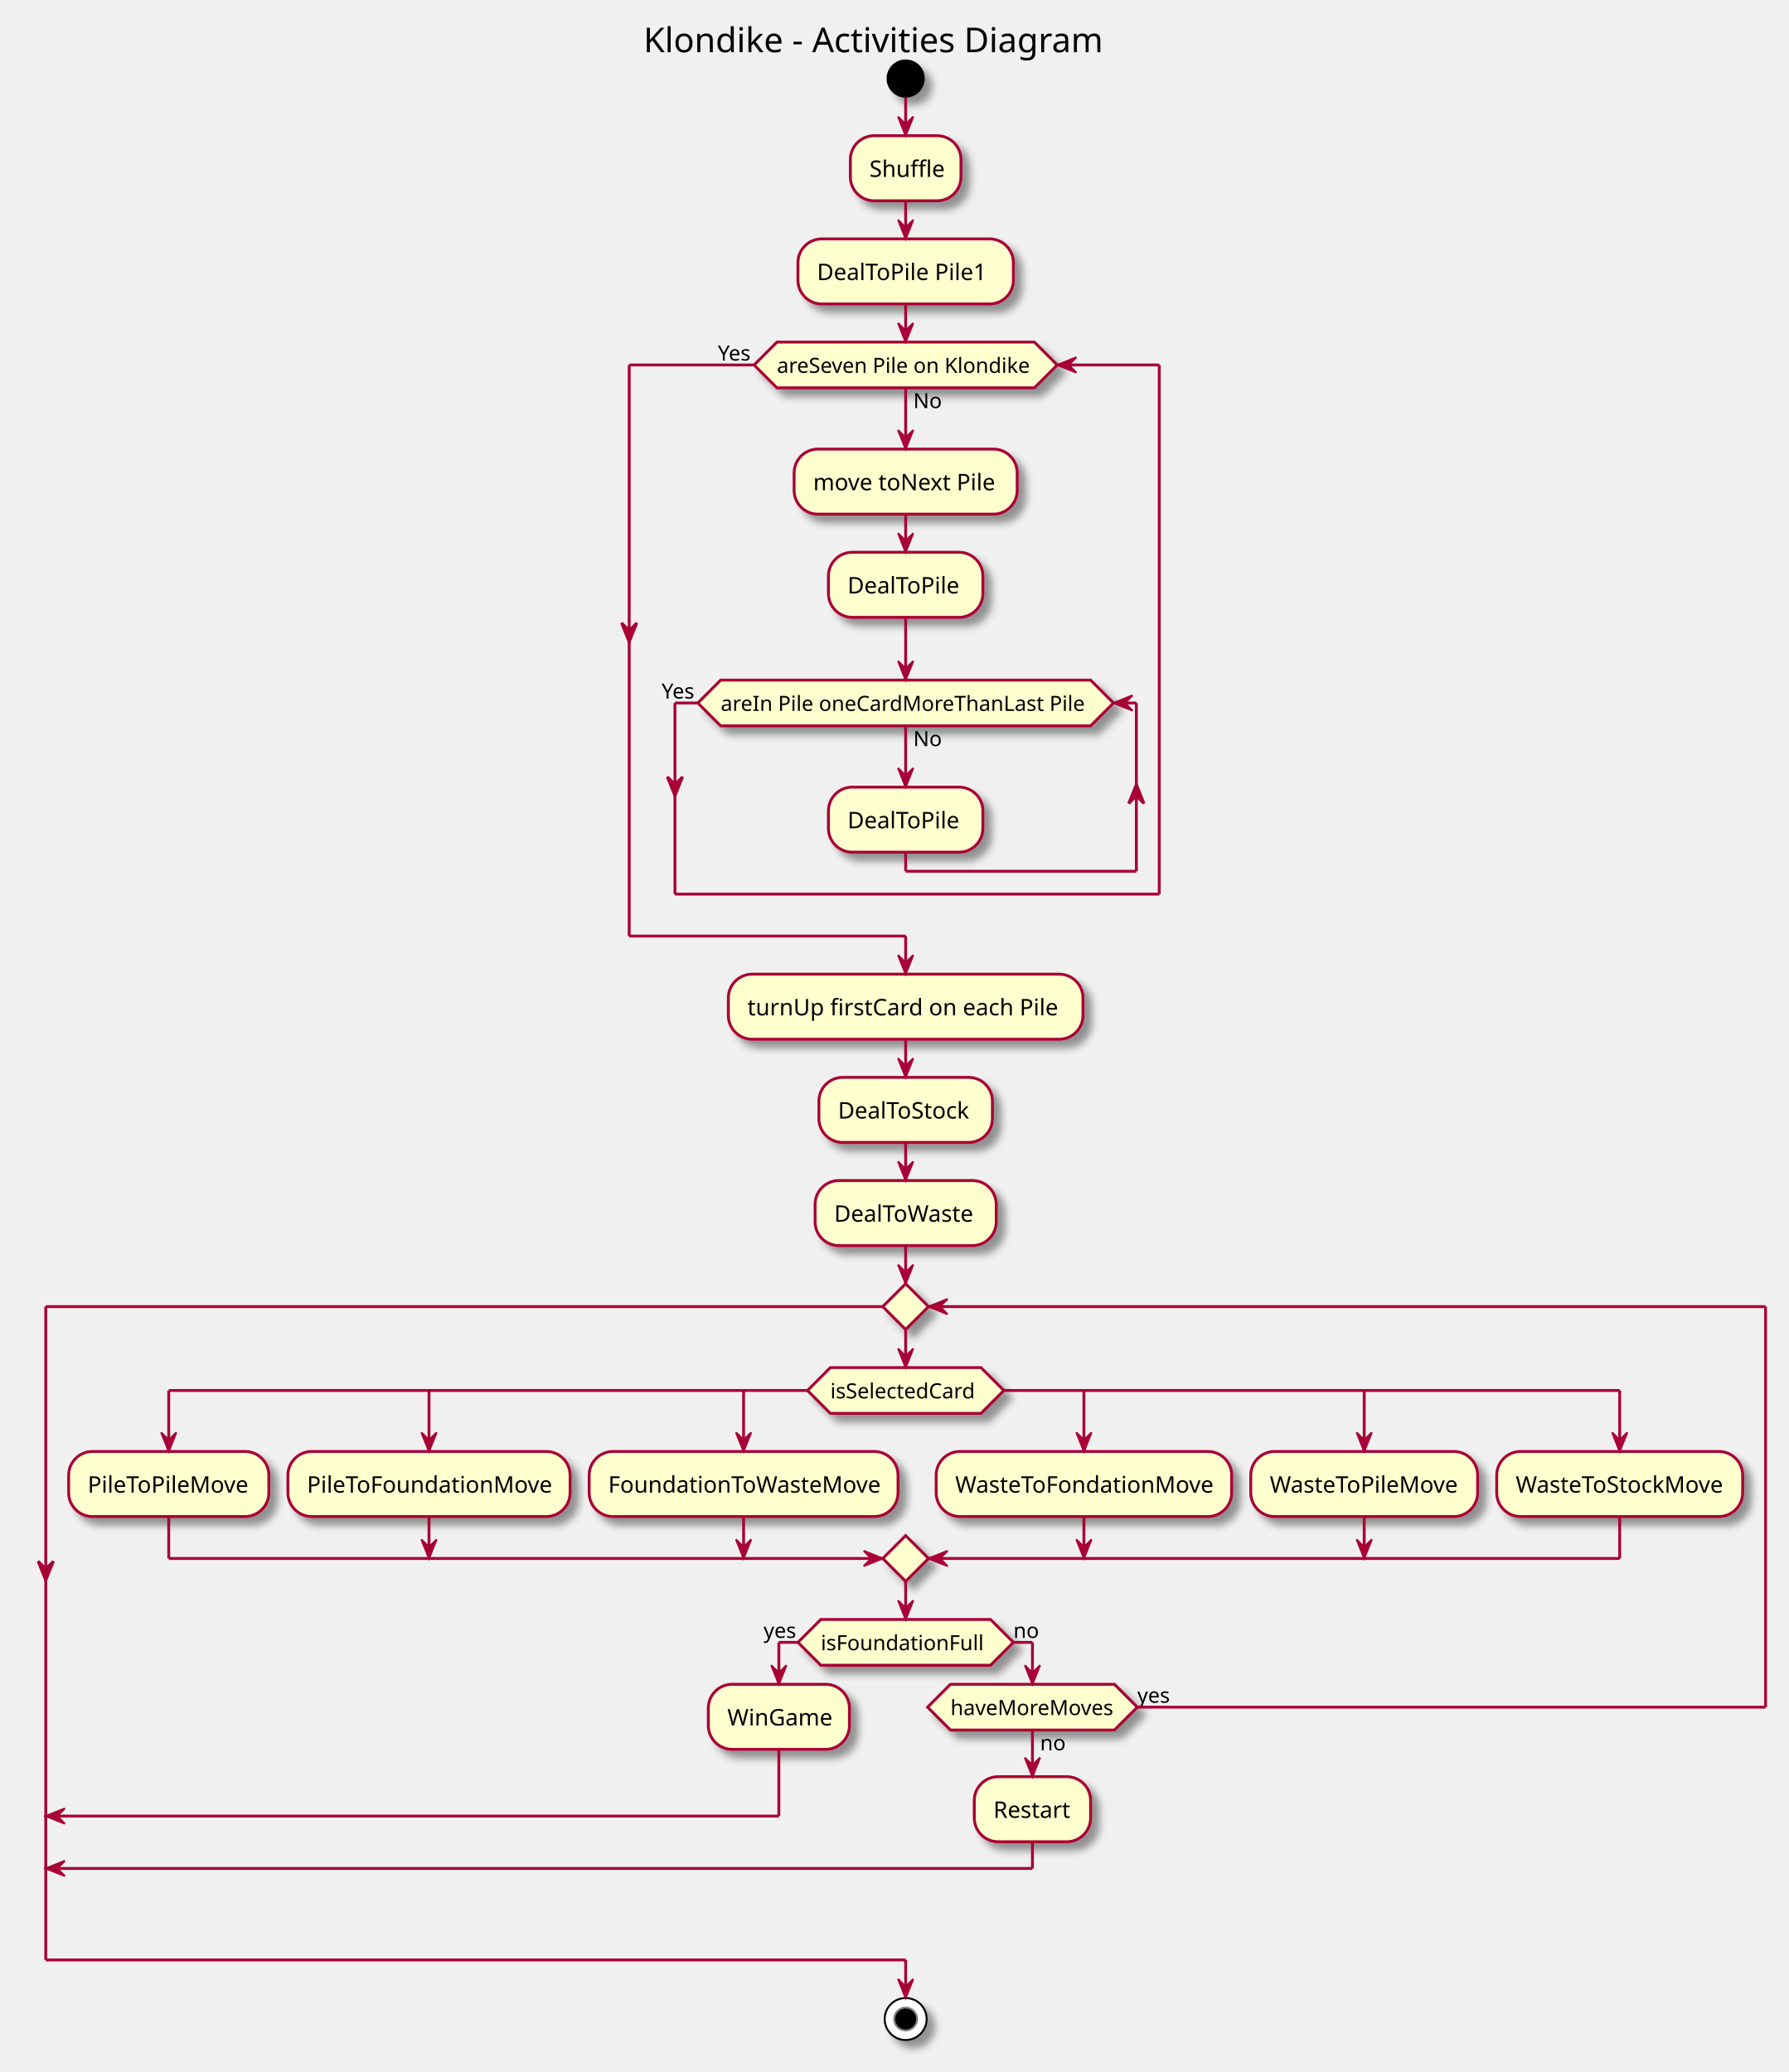
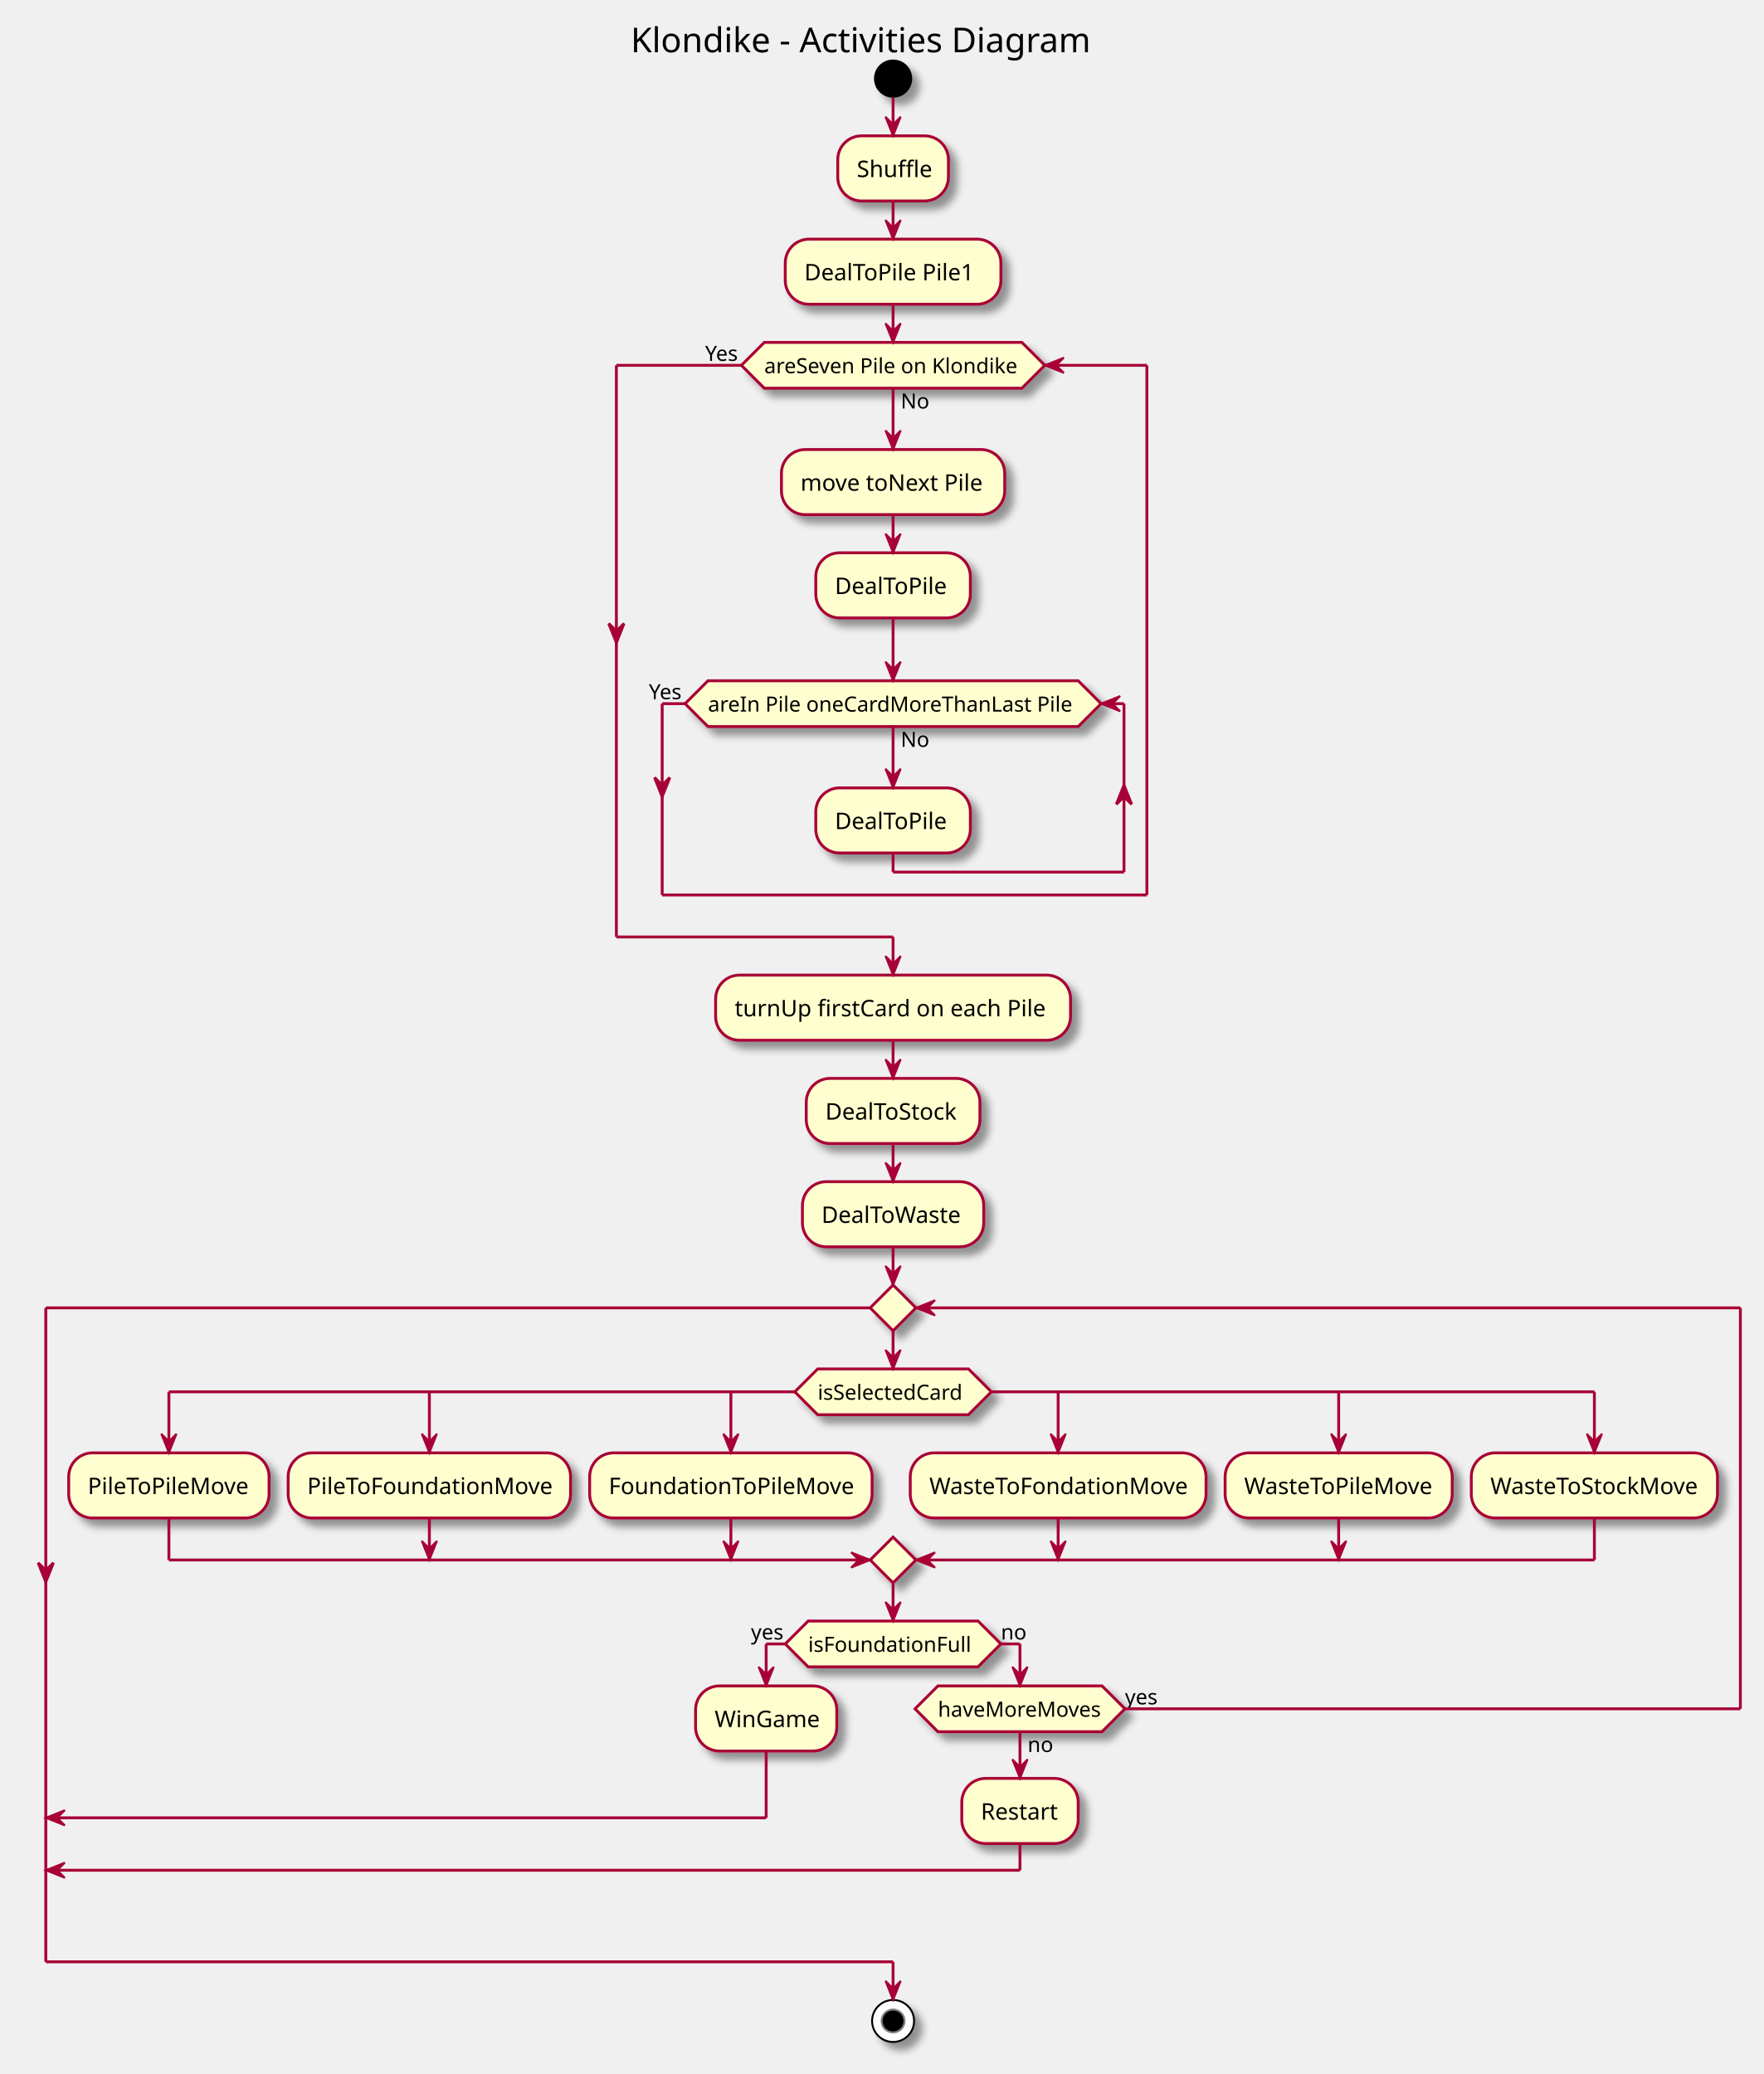
- <svg xmlns="http://www.w3.org/2000/svg" contentScriptType="application/ecmascript" contentStyleType="text/css" height="1087px" preserveAspectRatio="none" style="width:938px;height:1087px;background:#FFFFFF;" version="1.1" viewBox="0 0 938 1087" width="938px" zoomAndPan="magnify">
+ <svg xmlns="http://www.w3.org/2000/svg" contentScriptType="application/ecmascript" contentStyleType="text/css" height="1087px" preserveAspectRatio="none" style="width:924px;height:1087px;background:#FFFFFF;" version="1.1" viewBox="0 0 924 1087" width="924px" zoomAndPan="magnify">
  <defs>
-     <filter height="300%" id="f14af8moicvrdb" width="300%" x="-1" y="-1">
+     <filter height="300%" id="fapq1s8fmio1f" width="300%" x="-1" y="-1">
      <feGaussianBlur result="blurOut" stdDeviation="2.0" />
      <feColorMatrix in="blurOut" result="blurOut2" type="matrix" values="0 0 0 0 0 0 0 0 0 0 0 0 0 0 0 0 0 0 .4 0" />
      <feOffset dx="4.0" dy="4.0" in="blurOut2" result="blurOut3" />
      <feBlend in="SourceGraphic" in2="blurOut3" mode="normal" />
    </filter>
  </defs>
  <g>
-     <text fill="#000000" font-family="sans-serif" font-size="18" lengthAdjust="spacing" textLength="261" x="337.5" y="27.402">Klondike  - Activities Diagram</text>
-     <ellipse cx="475" cy="41.199" fill="#000000" filter="url(#f14af8moicvrdb)" rx="10" ry="10" style="stroke:none;stroke-width:1.0;" />
-     <rect fill="#FEFECE" filter="url(#f14af8moicvrdb)" height="34.133" rx="12.5" ry="12.5" style="stroke:#A80036;stroke-width:1.5;" width="58" x="446" y="71.199" />
-     <text fill="#000000" font-family="sans-serif" font-size="12" lengthAdjust="spacing" textLength="38" x="456" y="92.801">Shuffle</text>
-     <rect fill="#FEFECE" filter="url(#f14af8moicvrdb)" height="34.133" rx="12.5" ry="12.5" style="stroke:#A80036;stroke-width:1.5;" width="113" x="418.5" y="125.332" />
-     <text fill="#000000" font-family="sans-serif" font-size="12" lengthAdjust="spacing" textLength="93" x="428.5" y="146.934">DealToPile Pile1</text>
-     <rect fill="#FEFECE" filter="url(#f14af8moicvrdb)" height="34.133" rx="12.5" ry="12.5" style="stroke:#A80036;stroke-width:1.5;" width="117" x="416.5" y="235.6" />
-     <text fill="#000000" font-family="sans-serif" font-size="12" lengthAdjust="spacing" textLength="97" x="426.5" y="257.201">move toNext Pile</text>
-     <rect fill="#FEFECE" filter="url(#f14af8moicvrdb)" height="34.133" rx="12.5" ry="12.5" style="stroke:#A80036;stroke-width:1.5;" width="81" x="434.5" y="289.732" />
-     <text fill="#000000" font-family="sans-serif" font-size="12" lengthAdjust="spacing" textLength="61" x="444.5" y="311.334">DealToPile</text>
-     <rect fill="#FEFECE" filter="url(#f14af8moicvrdb)" height="34.133" rx="12.5" ry="12.5" style="stroke:#A80036;stroke-width:1.5;" width="81" x="434.5" y="412.934" />
-     <text fill="#000000" font-family="sans-serif" font-size="12" lengthAdjust="spacing" textLength="61" x="444.5" y="434.535">DealToPile</text>
-     <polygon fill="#FEFECE" filter="url(#f14af8moicvrdb)" points="378,356.799,572,356.799,584,368.799,572,380.799,378,380.799,366,368.799,378,356.799" style="stroke:#A80036;stroke-width:1.5;" />
-     <text fill="#000000" font-family="sans-serif" font-size="11" lengthAdjust="spacing" textLength="15" x="479" y="391.434">No</text>
-     <text fill="#000000" font-family="sans-serif" font-size="11" lengthAdjust="spacing" textLength="194" x="378" y="372.956">areIn Pile oneCardMoreThanLast Pile</text>
-     <text fill="#000000" font-family="sans-serif" font-size="11" lengthAdjust="spacing" textLength="19" x="347" y="366.478">Yes</text>
-     <polygon fill="#FEFECE" filter="url(#f14af8moicvrdb)" points="407.5,179.465,542.5,179.465,554.5,191.465,542.5,203.465,407.5,203.465,395.5,191.465,407.5,179.465" style="stroke:#A80036;stroke-width:1.5;" />
-     <text fill="#000000" font-family="sans-serif" font-size="11" lengthAdjust="spacing" textLength="15" x="479" y="214.1">No</text>
-     <text fill="#000000" font-family="sans-serif" font-size="11" lengthAdjust="spacing" textLength="135" x="407.5" y="195.622">areSeven Pile on Klondike</text>
-     <text fill="#000000" font-family="sans-serif" font-size="11" lengthAdjust="spacing" textLength="19" x="376.5" y="189.144">Yes</text>
-     <rect fill="#FEFECE" filter="url(#f14af8moicvrdb)" height="34.133" rx="12.5" ry="12.5" style="stroke:#A80036;stroke-width:1.5;" width="186" x="382" y="511.066" />
-     <text fill="#000000" font-family="sans-serif" font-size="12" lengthAdjust="spacing" textLength="166" x="392" y="532.668">turnUp firstCard on each Pile</text>
-     <rect fill="#FEFECE" filter="url(#f14af8moicvrdb)" height="34.133" rx="12.5" ry="12.5" style="stroke:#A80036;stroke-width:1.5;" width="91" x="429.5" y="565.199" />
-     <text fill="#000000" font-family="sans-serif" font-size="12" lengthAdjust="spacing" textLength="71" x="439.5" y="586.801">DealToStock</text>
-     <rect fill="#FEFECE" filter="url(#f14af8moicvrdb)" height="34.133" rx="12.5" ry="12.5" style="stroke:#A80036;stroke-width:1.5;" width="95" x="427.5" y="619.332" />
-     <text fill="#000000" font-family="sans-serif" font-size="12" lengthAdjust="spacing" textLength="75" x="437.5" y="640.934">DealToWaste</text>
-     <polygon fill="#FEFECE" filter="url(#f14af8moicvrdb)" points="435.5,717.465,514.5,717.465,526.5,729.465,514.5,741.465,435.5,741.465,423.5,729.465,435.5,717.465" style="stroke:#A80036;stroke-width:1.5;" />
-     <text fill="#000000" font-family="sans-serif" font-size="11" lengthAdjust="spacing" textLength="79" x="435.5" y="733.622">isSelectedCard</text>
-     <rect fill="#FEFECE" filter="url(#f14af8moicvrdb)" height="34.133" rx="12.5" ry="12.5" style="stroke:#A80036;stroke-width:1.5;" width="105" x="36" y="761.465" />
+     <text fill="#000000" font-family="sans-serif" font-size="18" lengthAdjust="spacing" textLength="261" x="330.5" y="27.402">Klondike  - Activities Diagram</text>
+     <ellipse cx="468" cy="41.199" fill="#000000" filter="url(#fapq1s8fmio1f)" rx="10" ry="10" style="stroke:none;stroke-width:1.0;" />
+     <rect fill="#FEFECE" filter="url(#fapq1s8fmio1f)" height="34.133" rx="12.5" ry="12.5" style="stroke:#A80036;stroke-width:1.5;" width="58" x="439" y="71.199" />
+     <text fill="#000000" font-family="sans-serif" font-size="12" lengthAdjust="spacing" textLength="38" x="449" y="92.801">Shuffle</text>
+     <rect fill="#FEFECE" filter="url(#fapq1s8fmio1f)" height="34.133" rx="12.5" ry="12.5" style="stroke:#A80036;stroke-width:1.5;" width="113" x="411.5" y="125.332" />
+     <text fill="#000000" font-family="sans-serif" font-size="12" lengthAdjust="spacing" textLength="93" x="421.5" y="146.934">DealToPile Pile1</text>
+     <rect fill="#FEFECE" filter="url(#fapq1s8fmio1f)" height="34.133" rx="12.5" ry="12.5" style="stroke:#A80036;stroke-width:1.5;" width="117" x="409.5" y="235.6" />
+     <text fill="#000000" font-family="sans-serif" font-size="12" lengthAdjust="spacing" textLength="97" x="419.5" y="257.201">move toNext Pile</text>
+     <rect fill="#FEFECE" filter="url(#fapq1s8fmio1f)" height="34.133" rx="12.5" ry="12.5" style="stroke:#A80036;stroke-width:1.5;" width="81" x="427.5" y="289.732" />
+     <text fill="#000000" font-family="sans-serif" font-size="12" lengthAdjust="spacing" textLength="61" x="437.5" y="311.334">DealToPile</text>
+     <rect fill="#FEFECE" filter="url(#fapq1s8fmio1f)" height="34.133" rx="12.5" ry="12.5" style="stroke:#A80036;stroke-width:1.5;" width="81" x="427.5" y="412.934" />
+     <text fill="#000000" font-family="sans-serif" font-size="12" lengthAdjust="spacing" textLength="61" x="437.5" y="434.535">DealToPile</text>
+     <polygon fill="#FEFECE" filter="url(#fapq1s8fmio1f)" points="371,356.799,565,356.799,577,368.799,565,380.799,371,380.799,359,368.799,371,356.799" style="stroke:#A80036;stroke-width:1.5;" />
+     <text fill="#000000" font-family="sans-serif" font-size="11" lengthAdjust="spacing" textLength="15" x="472" y="391.434">No</text>
+     <text fill="#000000" font-family="sans-serif" font-size="11" lengthAdjust="spacing" textLength="194" x="371" y="372.956">areIn Pile oneCardMoreThanLast Pile</text>
+     <text fill="#000000" font-family="sans-serif" font-size="11" lengthAdjust="spacing" textLength="19" x="340" y="366.478">Yes</text>
+     <polygon fill="#FEFECE" filter="url(#fapq1s8fmio1f)" points="400.5,179.465,535.5,179.465,547.5,191.465,535.5,203.465,400.5,203.465,388.5,191.465,400.5,179.465" style="stroke:#A80036;stroke-width:1.5;" />
+     <text fill="#000000" font-family="sans-serif" font-size="11" lengthAdjust="spacing" textLength="15" x="472" y="214.1">No</text>
+     <text fill="#000000" font-family="sans-serif" font-size="11" lengthAdjust="spacing" textLength="135" x="400.5" y="195.622">areSeven Pile on Klondike</text>
+     <text fill="#000000" font-family="sans-serif" font-size="11" lengthAdjust="spacing" textLength="19" x="369.5" y="189.144">Yes</text>
+     <rect fill="#FEFECE" filter="url(#fapq1s8fmio1f)" height="34.133" rx="12.5" ry="12.5" style="stroke:#A80036;stroke-width:1.5;" width="186" x="375" y="511.066" />
+     <text fill="#000000" font-family="sans-serif" font-size="12" lengthAdjust="spacing" textLength="166" x="385" y="532.668">turnUp firstCard on each Pile</text>
+     <rect fill="#FEFECE" filter="url(#fapq1s8fmio1f)" height="34.133" rx="12.5" ry="12.5" style="stroke:#A80036;stroke-width:1.5;" width="91" x="422.5" y="565.199" />
+     <text fill="#000000" font-family="sans-serif" font-size="12" lengthAdjust="spacing" textLength="71" x="432.5" y="586.801">DealToStock</text>
+     <rect fill="#FEFECE" filter="url(#fapq1s8fmio1f)" height="34.133" rx="12.5" ry="12.5" style="stroke:#A80036;stroke-width:1.5;" width="95" x="420.5" y="619.332" />
+     <text fill="#000000" font-family="sans-serif" font-size="12" lengthAdjust="spacing" textLength="75" x="430.5" y="640.934">DealToWaste</text>
+     <polygon fill="#FEFECE" filter="url(#fapq1s8fmio1f)" points="428.5,717.465,507.5,717.465,519.5,729.465,507.5,741.465,428.5,741.465,416.5,729.465,428.5,717.465" style="stroke:#A80036;stroke-width:1.5;" />
+     <text fill="#000000" font-family="sans-serif" font-size="11" lengthAdjust="spacing" textLength="79" x="428.5" y="733.622">isSelectedCard</text>
+     <rect fill="#FEFECE" filter="url(#fapq1s8fmio1f)" height="34.133" rx="12.5" ry="12.5" style="stroke:#A80036;stroke-width:1.5;" width="105" x="36" y="761.465" />
    <text fill="#000000" font-family="sans-serif" font-size="12" lengthAdjust="spacing" textLength="85" x="46" y="783.066">PileToPileMove</text>
-     <rect fill="#FEFECE" filter="url(#f14af8moicvrdb)" height="34.133" rx="12.5" ry="12.5" style="stroke:#A80036;stroke-width:1.5;" width="148" x="151" y="761.465" />
+     <rect fill="#FEFECE" filter="url(#fapq1s8fmio1f)" height="34.133" rx="12.5" ry="12.5" style="stroke:#A80036;stroke-width:1.5;" width="148" x="151" y="761.465" />
    <text fill="#000000" font-family="sans-serif" font-size="12" lengthAdjust="spacing" textLength="128" x="161" y="783.066">PileToFoundationMove</text>
-     <rect fill="#FEFECE" filter="url(#f14af8moicvrdb)" height="34.133" rx="12.5" ry="12.5" style="stroke:#A80036;stroke-width:1.5;" width="162" x="309" y="761.465" />
-     <text fill="#000000" font-family="sans-serif" font-size="12" lengthAdjust="spacing" textLength="142" x="319" y="783.066">FoundationToWasteMove</text>
-     <rect fill="#FEFECE" filter="url(#f14af8moicvrdb)" height="34.133" rx="12.5" ry="12.5" style="stroke:#A80036;stroke-width:1.5;" width="155" x="491" y="761.465" />
-     <text fill="#000000" font-family="sans-serif" font-size="12" lengthAdjust="spacing" textLength="135" x="501" y="783.066">WasteToFondationMove</text>
-     <rect fill="#FEFECE" filter="url(#f14af8moicvrdb)" height="34.133" rx="12.5" ry="12.5" style="stroke:#A80036;stroke-width:1.5;" width="119" x="656" y="761.465" />
-     <text fill="#000000" font-family="sans-serif" font-size="12" lengthAdjust="spacing" textLength="99" x="666" y="783.066">WasteToPileMove</text>
-     <rect fill="#FEFECE" filter="url(#f14af8moicvrdb)" height="34.133" rx="12.5" ry="12.5" style="stroke:#A80036;stroke-width:1.5;" width="129" x="785" y="761.465" />
-     <text fill="#000000" font-family="sans-serif" font-size="12" lengthAdjust="spacing" textLength="109" x="795" y="783.066">WasteToStockMove</text>
-     <polygon fill="#FEFECE" filter="url(#f14af8moicvrdb)" points="475,805.598,475,805.598,487,817.598,475,829.598,475,829.598,463,817.598,475,805.598" style="stroke:#A80036;stroke-width:1.5;" />
-     <polygon fill="#FEFECE" filter="url(#f14af8moicvrdb)" points="430.5,849.598,519.5,849.598,531.5,861.598,519.5,873.598,430.5,873.598,418.5,861.598,430.5,849.598" style="stroke:#A80036;stroke-width:1.5;" />
-     <text fill="#000000" font-family="sans-serif" font-size="11" lengthAdjust="spacing" textLength="89" x="430.5" y="865.755">isFoundationFull</text>
-     <text fill="#000000" font-family="sans-serif" font-size="11" lengthAdjust="spacing" textLength="18" x="400.5" y="859.277">yes</text>
-     <text fill="#000000" font-family="sans-serif" font-size="11" lengthAdjust="spacing" textLength="14" x="531.5" y="859.277">no</text>
-     <rect fill="#FEFECE" filter="url(#f14af8moicvrdb)" height="34.133" rx="12.5" ry="12.5" style="stroke:#A80036;stroke-width:1.5;" width="74" x="371.5" y="883.598" />
-     <text fill="#000000" font-family="sans-serif" font-size="12" lengthAdjust="spacing" textLength="54" x="381.5" y="905.199">WinGame</text>
-     <rect fill="#FEFECE" filter="url(#f14af8moicvrdb)" height="34.133" rx="12.5" ry="12.5" style="stroke:#A80036;stroke-width:1.5;" width="61" x="511" y="932.075" />
-     <text fill="#000000" font-family="sans-serif" font-size="12" lengthAdjust="spacing" textLength="41" x="521" y="953.677">Restart</text>
-     <polygon fill="#FEFECE" filter="url(#f14af8moicvrdb)" points="498.5,883.598,584.5,883.598,596.5,895.598,584.5,907.598,498.5,907.598,486.5,895.598,498.5,883.598" style="stroke:#A80036;stroke-width:1.5;" />
-     <text fill="#000000" font-family="sans-serif" font-size="11" lengthAdjust="spacing" textLength="14" x="545.5" y="918.232">no</text>
-     <text fill="#000000" font-family="sans-serif" font-size="11" lengthAdjust="spacing" textLength="86" x="498.5" y="899.755">haveMoreMoves</text>
-     <text fill="#000000" font-family="sans-serif" font-size="11" lengthAdjust="spacing" textLength="18" x="596.5" y="893.277">yes</text>
-     <polygon fill="#FEFECE" filter="url(#f14af8moicvrdb)" points="475,673.465,475,673.465,487,685.465,475,697.465,475,697.465,463,685.465,475,673.465" style="stroke:#A80036;stroke-width:1.5;" />
-     <ellipse cx="475" cy="1059.208" fill="#FFFFFF" filter="url(#f14af8moicvrdb)" rx="11" ry="11" style="stroke:#000000;stroke-width:1.0;" />
-     <ellipse cx="475" cy="1059.208" fill="#000000" rx="6" ry="6" style="stroke:#7F7F7F;stroke-width:1.0;" />
-     <line style="stroke:#A80036;stroke-width:1.5;" x1="475" x2="475" y1="51.199" y2="71.199" />
-     <polygon fill="#A80036" points="471,61.199,475,71.199,479,61.199,475,65.199" style="stroke:#A80036;stroke-width:1.0;" />
-     <line style="stroke:#A80036;stroke-width:1.5;" x1="475" x2="475" y1="105.332" y2="125.332" />
-     <polygon fill="#A80036" points="471,115.332,475,125.332,479,115.332,475,119.332" style="stroke:#A80036;stroke-width:1.0;" />
-     <line style="stroke:#A80036;stroke-width:1.5;" x1="475" x2="475" y1="269.732" y2="289.732" />
-     <polygon fill="#A80036" points="471,279.732,475,289.732,479,279.732,475,283.732" style="stroke:#A80036;stroke-width:1.0;" />
-     <line style="stroke:#A80036;stroke-width:1.5;" x1="475" x2="475" y1="380.799" y2="412.934" />
-     <polygon fill="#A80036" points="471,402.934,475,412.934,479,402.934,475,406.934" style="stroke:#A80036;stroke-width:1.0;" />
-     <line style="stroke:#A80036;stroke-width:1.5;" x1="475" x2="475" y1="447.066" y2="457.066" />
-     <line style="stroke:#A80036;stroke-width:1.5;" x1="475" x2="596" y1="457.066" y2="457.066" />
-     <polygon fill="#A80036" points="592,421.522,596,411.522,600,421.522,596,417.522" style="stroke:#A80036;stroke-width:1.5;" />
-     <line style="stroke:#A80036;stroke-width:1.5;" x1="596" x2="596" y1="368.799" y2="457.066" />
-     <line style="stroke:#A80036;stroke-width:1.5;" x1="596" x2="584" y1="368.799" y2="368.799" />
-     <polygon fill="#A80036" points="594,364.799,584,368.799,594,372.799,590,368.799" style="stroke:#A80036;stroke-width:1.0;" />
-     <line style="stroke:#A80036;stroke-width:1.5;" x1="366" x2="354" y1="368.799" y2="368.799" />
-     <polygon fill="#A80036" points="350,407.522,354,417.522,358,407.522,354,411.522" style="stroke:#A80036;stroke-width:1.5;" />
-     <line style="stroke:#A80036;stroke-width:1.5;" x1="354" x2="354" y1="368.799" y2="469.066" />
-     <line style="stroke:#A80036;stroke-width:1.5;" x1="354" x2="608" y1="469.066" y2="469.066" />
-     <line style="stroke:#A80036;stroke-width:1.5;" x1="608" x2="608" y1="191.465" y2="469.066" />
-     <line style="stroke:#A80036;stroke-width:1.5;" x1="608" x2="554.5" y1="191.465" y2="191.465" />
-     <polygon fill="#A80036" points="564.5,187.465,554.5,191.465,564.5,195.465,560.5,191.465" style="stroke:#A80036;stroke-width:1.0;" />
-     <line style="stroke:#A80036;stroke-width:1.5;" x1="475" x2="475" y1="323.865" y2="356.799" />
-     <polygon fill="#A80036" points="471,346.799,475,356.799,479,346.799,475,350.799" style="stroke:#A80036;stroke-width:1.0;" />
-     <line style="stroke:#A80036;stroke-width:1.5;" x1="475" x2="475" y1="203.465" y2="235.6" />
-     <polygon fill="#A80036" points="471,225.6,475,235.6,479,225.6,475,229.6" style="stroke:#A80036;stroke-width:1.0;" />
-     <line style="stroke:#A80036;stroke-width:1.5;" x1="395.5" x2="330" y1="191.465" y2="191.465" />
-     <polygon fill="#A80036" points="326,326.799,330,336.799,334,326.799,330,330.799" style="stroke:#A80036;stroke-width:1.5;" />
-     <line style="stroke:#A80036;stroke-width:1.5;" x1="330" x2="330" y1="191.465" y2="491.066" />
-     <line style="stroke:#A80036;stroke-width:1.5;" x1="330" x2="475" y1="491.066" y2="491.066" />
-     <line style="stroke:#A80036;stroke-width:1.5;" x1="475" x2="475" y1="491.066" y2="511.066" />
-     <polygon fill="#A80036" points="471,501.066,475,511.066,479,501.066,475,505.066" style="stroke:#A80036;stroke-width:1.0;" />
-     <line style="stroke:#A80036;stroke-width:1.5;" x1="475" x2="475" y1="159.465" y2="179.465" />
-     <polygon fill="#A80036" points="471,169.465,475,179.465,479,169.465,475,173.465" style="stroke:#A80036;stroke-width:1.0;" />
-     <line style="stroke:#A80036;stroke-width:1.5;" x1="475" x2="475" y1="545.199" y2="565.199" />
-     <polygon fill="#A80036" points="471,555.199,475,565.199,479,555.199,475,559.199" style="stroke:#A80036;stroke-width:1.0;" />
-     <line style="stroke:#A80036;stroke-width:1.5;" x1="475" x2="475" y1="599.332" y2="619.332" />
-     <polygon fill="#A80036" points="471,609.332,475,619.332,479,609.332,475,613.332" style="stroke:#A80036;stroke-width:1.0;" />
-     <line style="stroke:#A80036;stroke-width:1.5;" x1="423.5" x2="88.5" y1="729.465" y2="729.465" />
+     <rect fill="#FEFECE" filter="url(#fapq1s8fmio1f)" height="34.133" rx="12.5" ry="12.5" style="stroke:#A80036;stroke-width:1.5;" width="148" x="309" y="761.465" />
+     <text fill="#000000" font-family="sans-serif" font-size="12" lengthAdjust="spacing" textLength="128" x="319" y="783.066">FoundationToPileMove</text>
+     <rect fill="#FEFECE" filter="url(#fapq1s8fmio1f)" height="34.133" rx="12.5" ry="12.5" style="stroke:#A80036;stroke-width:1.5;" width="155" x="477" y="761.465" />
+     <text fill="#000000" font-family="sans-serif" font-size="12" lengthAdjust="spacing" textLength="135" x="487" y="783.066">WasteToFondationMove</text>
+     <rect fill="#FEFECE" filter="url(#fapq1s8fmio1f)" height="34.133" rx="12.5" ry="12.5" style="stroke:#A80036;stroke-width:1.5;" width="119" x="642" y="761.465" />
+     <text fill="#000000" font-family="sans-serif" font-size="12" lengthAdjust="spacing" textLength="99" x="652" y="783.066">WasteToPileMove</text>
+     <rect fill="#FEFECE" filter="url(#fapq1s8fmio1f)" height="34.133" rx="12.5" ry="12.5" style="stroke:#A80036;stroke-width:1.5;" width="129" x="771" y="761.465" />
+     <text fill="#000000" font-family="sans-serif" font-size="12" lengthAdjust="spacing" textLength="109" x="781" y="783.066">WasteToStockMove</text>
+     <polygon fill="#FEFECE" filter="url(#fapq1s8fmio1f)" points="468,805.598,468,805.598,480,817.598,468,829.598,468,829.598,456,817.598,468,805.598" style="stroke:#A80036;stroke-width:1.5;" />
+     <polygon fill="#FEFECE" filter="url(#fapq1s8fmio1f)" points="423.5,849.598,512.5,849.598,524.5,861.598,512.5,873.598,423.5,873.598,411.5,861.598,423.5,849.598" style="stroke:#A80036;stroke-width:1.5;" />
+     <text fill="#000000" font-family="sans-serif" font-size="11" lengthAdjust="spacing" textLength="89" x="423.5" y="865.755">isFoundationFull</text>
+     <text fill="#000000" font-family="sans-serif" font-size="11" lengthAdjust="spacing" textLength="18" x="393.5" y="859.277">yes</text>
+     <text fill="#000000" font-family="sans-serif" font-size="11" lengthAdjust="spacing" textLength="14" x="524.5" y="859.277">no</text>
+     <rect fill="#FEFECE" filter="url(#fapq1s8fmio1f)" height="34.133" rx="12.5" ry="12.5" style="stroke:#A80036;stroke-width:1.5;" width="74" x="364.5" y="883.598" />
+     <text fill="#000000" font-family="sans-serif" font-size="12" lengthAdjust="spacing" textLength="54" x="374.5" y="905.199">WinGame</text>
+     <rect fill="#FEFECE" filter="url(#fapq1s8fmio1f)" height="34.133" rx="12.5" ry="12.5" style="stroke:#A80036;stroke-width:1.5;" width="61" x="504" y="932.075" />
+     <text fill="#000000" font-family="sans-serif" font-size="12" lengthAdjust="spacing" textLength="41" x="514" y="953.677">Restart</text>
+     <polygon fill="#FEFECE" filter="url(#fapq1s8fmio1f)" points="491.5,883.598,577.5,883.598,589.5,895.598,577.5,907.598,491.5,907.598,479.5,895.598,491.5,883.598" style="stroke:#A80036;stroke-width:1.5;" />
+     <text fill="#000000" font-family="sans-serif" font-size="11" lengthAdjust="spacing" textLength="14" x="538.5" y="918.232">no</text>
+     <text fill="#000000" font-family="sans-serif" font-size="11" lengthAdjust="spacing" textLength="86" x="491.5" y="899.755">haveMoreMoves</text>
+     <text fill="#000000" font-family="sans-serif" font-size="11" lengthAdjust="spacing" textLength="18" x="589.5" y="893.277">yes</text>
+     <polygon fill="#FEFECE" filter="url(#fapq1s8fmio1f)" points="468,673.465,468,673.465,480,685.465,468,697.465,468,697.465,456,685.465,468,673.465" style="stroke:#A80036;stroke-width:1.5;" />
+     <ellipse cx="468" cy="1059.208" fill="#FFFFFF" filter="url(#fapq1s8fmio1f)" rx="11" ry="11" style="stroke:#000000;stroke-width:1.0;" />
+     <ellipse cx="468" cy="1059.208" fill="#000000" rx="6" ry="6" style="stroke:#7F7F7F;stroke-width:1.0;" />
+     <line style="stroke:#A80036;stroke-width:1.5;" x1="468" x2="468" y1="51.199" y2="71.199" />
+     <polygon fill="#A80036" points="464,61.199,468,71.199,472,61.199,468,65.199" style="stroke:#A80036;stroke-width:1.0;" />
+     <line style="stroke:#A80036;stroke-width:1.5;" x1="468" x2="468" y1="105.332" y2="125.332" />
+     <polygon fill="#A80036" points="464,115.332,468,125.332,472,115.332,468,119.332" style="stroke:#A80036;stroke-width:1.0;" />
+     <line style="stroke:#A80036;stroke-width:1.5;" x1="468" x2="468" y1="269.732" y2="289.732" />
+     <polygon fill="#A80036" points="464,279.732,468,289.732,472,279.732,468,283.732" style="stroke:#A80036;stroke-width:1.0;" />
+     <line style="stroke:#A80036;stroke-width:1.5;" x1="468" x2="468" y1="380.799" y2="412.934" />
+     <polygon fill="#A80036" points="464,402.934,468,412.934,472,402.934,468,406.934" style="stroke:#A80036;stroke-width:1.0;" />
+     <line style="stroke:#A80036;stroke-width:1.5;" x1="468" x2="468" y1="447.066" y2="457.066" />
+     <line style="stroke:#A80036;stroke-width:1.5;" x1="468" x2="589" y1="457.066" y2="457.066" />
+     <polygon fill="#A80036" points="585,421.522,589,411.522,593,421.522,589,417.522" style="stroke:#A80036;stroke-width:1.5;" />
+     <line style="stroke:#A80036;stroke-width:1.5;" x1="589" x2="589" y1="368.799" y2="457.066" />
+     <line style="stroke:#A80036;stroke-width:1.5;" x1="589" x2="577" y1="368.799" y2="368.799" />
+     <polygon fill="#A80036" points="587,364.799,577,368.799,587,372.799,583,368.799" style="stroke:#A80036;stroke-width:1.0;" />
+     <line style="stroke:#A80036;stroke-width:1.5;" x1="359" x2="347" y1="368.799" y2="368.799" />
+     <polygon fill="#A80036" points="343,407.522,347,417.522,351,407.522,347,411.522" style="stroke:#A80036;stroke-width:1.5;" />
+     <line style="stroke:#A80036;stroke-width:1.5;" x1="347" x2="347" y1="368.799" y2="469.066" />
+     <line style="stroke:#A80036;stroke-width:1.5;" x1="347" x2="601" y1="469.066" y2="469.066" />
+     <line style="stroke:#A80036;stroke-width:1.5;" x1="601" x2="601" y1="191.465" y2="469.066" />
+     <line style="stroke:#A80036;stroke-width:1.5;" x1="601" x2="547.5" y1="191.465" y2="191.465" />
+     <polygon fill="#A80036" points="557.5,187.465,547.5,191.465,557.5,195.465,553.5,191.465" style="stroke:#A80036;stroke-width:1.0;" />
+     <line style="stroke:#A80036;stroke-width:1.5;" x1="468" x2="468" y1="323.865" y2="356.799" />
+     <polygon fill="#A80036" points="464,346.799,468,356.799,472,346.799,468,350.799" style="stroke:#A80036;stroke-width:1.0;" />
+     <line style="stroke:#A80036;stroke-width:1.5;" x1="468" x2="468" y1="203.465" y2="235.6" />
+     <polygon fill="#A80036" points="464,225.6,468,235.6,472,225.6,468,229.6" style="stroke:#A80036;stroke-width:1.0;" />
+     <line style="stroke:#A80036;stroke-width:1.5;" x1="388.5" x2="323" y1="191.465" y2="191.465" />
+     <polygon fill="#A80036" points="319,326.799,323,336.799,327,326.799,323,330.799" style="stroke:#A80036;stroke-width:1.5;" />
+     <line style="stroke:#A80036;stroke-width:1.5;" x1="323" x2="323" y1="191.465" y2="491.066" />
+     <line style="stroke:#A80036;stroke-width:1.5;" x1="323" x2="468" y1="491.066" y2="491.066" />
+     <line style="stroke:#A80036;stroke-width:1.5;" x1="468" x2="468" y1="491.066" y2="511.066" />
+     <polygon fill="#A80036" points="464,501.066,468,511.066,472,501.066,468,505.066" style="stroke:#A80036;stroke-width:1.0;" />
+     <line style="stroke:#A80036;stroke-width:1.5;" x1="468" x2="468" y1="159.465" y2="179.465" />
+     <polygon fill="#A80036" points="464,169.465,468,179.465,472,169.465,468,173.465" style="stroke:#A80036;stroke-width:1.0;" />
+     <line style="stroke:#A80036;stroke-width:1.5;" x1="468" x2="468" y1="545.199" y2="565.199" />
+     <polygon fill="#A80036" points="464,555.199,468,565.199,472,555.199,468,559.199" style="stroke:#A80036;stroke-width:1.0;" />
+     <line style="stroke:#A80036;stroke-width:1.5;" x1="468" x2="468" y1="599.332" y2="619.332" />
+     <polygon fill="#A80036" points="464,609.332,468,619.332,472,609.332,468,613.332" style="stroke:#A80036;stroke-width:1.0;" />
+     <line style="stroke:#A80036;stroke-width:1.5;" x1="416.5" x2="88.5" y1="729.465" y2="729.465" />
    <line style="stroke:#A80036;stroke-width:1.5;" x1="88.5" x2="88.5" y1="729.465" y2="761.465" />
    <polygon fill="#A80036" points="84.5,751.465,88.5,761.465,92.5,751.465,88.5,755.465" style="stroke:#A80036;stroke-width:1.0;" />
-     <line style="stroke:#A80036;stroke-width:1.5;" x1="526.5" x2="849.5" y1="729.465" y2="729.465" />
-     <line style="stroke:#A80036;stroke-width:1.5;" x1="849.5" x2="849.5" y1="729.465" y2="761.465" />
-     <polygon fill="#A80036" points="845.5,751.465,849.5,761.465,853.5,751.465,849.5,755.465" style="stroke:#A80036;stroke-width:1.0;" />
+     <line style="stroke:#A80036;stroke-width:1.5;" x1="519.5" x2="835.5" y1="729.465" y2="729.465" />
+     <line style="stroke:#A80036;stroke-width:1.5;" x1="835.5" x2="835.5" y1="729.465" y2="761.465" />
+     <polygon fill="#A80036" points="831.5,751.465,835.5,761.465,839.5,751.465,835.5,755.465" style="stroke:#A80036;stroke-width:1.0;" />
    <line style="stroke:#A80036;stroke-width:1.5;" x1="225" x2="225" y1="729.465" y2="761.465" />
    <polygon fill="#A80036" points="221,751.465,225,761.465,229,751.465,225,755.465" style="stroke:#A80036;stroke-width:1.0;" />
-     <line style="stroke:#A80036;stroke-width:1.5;" x1="390" x2="390" y1="729.465" y2="761.465" />
-     <polygon fill="#A80036" points="386,751.465,390,761.465,394,751.465,390,755.465" style="stroke:#A80036;stroke-width:1.0;" />
-     <line style="stroke:#A80036;stroke-width:1.5;" x1="568.5" x2="568.5" y1="729.465" y2="761.465" />
-     <polygon fill="#A80036" points="564.5,751.465,568.5,761.465,572.5,751.465,568.5,755.465" style="stroke:#A80036;stroke-width:1.0;" />
-     <line style="stroke:#A80036;stroke-width:1.5;" x1="715.5" x2="715.5" y1="729.465" y2="761.465" />
-     <polygon fill="#A80036" points="711.5,751.465,715.5,761.465,719.5,751.465,715.5,755.465" style="stroke:#A80036;stroke-width:1.0;" />
+     <line style="stroke:#A80036;stroke-width:1.5;" x1="383" x2="383" y1="729.465" y2="761.465" />
+     <polygon fill="#A80036" points="379,751.465,383,761.465,387,751.465,383,755.465" style="stroke:#A80036;stroke-width:1.0;" />
+     <line style="stroke:#A80036;stroke-width:1.5;" x1="554.5" x2="554.5" y1="729.465" y2="761.465" />
+     <polygon fill="#A80036" points="550.5,751.465,554.5,761.465,558.5,751.465,554.5,755.465" style="stroke:#A80036;stroke-width:1.0;" />
+     <line style="stroke:#A80036;stroke-width:1.5;" x1="701.5" x2="701.5" y1="729.465" y2="761.465" />
+     <polygon fill="#A80036" points="697.5,751.465,701.5,761.465,705.5,751.465,701.5,755.465" style="stroke:#A80036;stroke-width:1.0;" />
    <line style="stroke:#A80036;stroke-width:1.5;" x1="88.5" x2="88.5" y1="795.598" y2="817.598" />
-     <line style="stroke:#A80036;stroke-width:1.5;" x1="88.5" x2="463" y1="817.598" y2="817.598" />
-     <polygon fill="#A80036" points="453,813.598,463,817.598,453,821.598,457,817.598" style="stroke:#A80036;stroke-width:1.0;" />
-     <line style="stroke:#A80036;stroke-width:1.5;" x1="849.5" x2="849.5" y1="795.598" y2="817.598" />
-     <line style="stroke:#A80036;stroke-width:1.5;" x1="849.5" x2="487" y1="817.598" y2="817.598" />
-     <polygon fill="#A80036" points="497,813.598,487,817.598,497,821.598,493,817.598" style="stroke:#A80036;stroke-width:1.0;" />
+     <line style="stroke:#A80036;stroke-width:1.5;" x1="88.5" x2="456" y1="817.598" y2="817.598" />
+     <polygon fill="#A80036" points="446,813.598,456,817.598,446,821.598,450,817.598" style="stroke:#A80036;stroke-width:1.0;" />
+     <line style="stroke:#A80036;stroke-width:1.5;" x1="835.5" x2="835.5" y1="795.598" y2="817.598" />
+     <line style="stroke:#A80036;stroke-width:1.5;" x1="835.5" x2="480" y1="817.598" y2="817.598" />
+     <polygon fill="#A80036" points="490,813.598,480,817.598,490,821.598,486,817.598" style="stroke:#A80036;stroke-width:1.0;" />
    <line style="stroke:#A80036;stroke-width:1.5;" x1="225" x2="225" y1="795.598" y2="817.598" />
    <polygon fill="#A80036" points="221,807.598,225,817.598,229,807.598,225,811.598" style="stroke:#A80036;stroke-width:1.0;" />
-     <line style="stroke:#A80036;stroke-width:1.5;" x1="390" x2="390" y1="795.598" y2="817.598" />
-     <polygon fill="#A80036" points="386,807.598,390,817.598,394,807.598,390,811.598" style="stroke:#A80036;stroke-width:1.0;" />
-     <line style="stroke:#A80036;stroke-width:1.5;" x1="568.5" x2="568.5" y1="795.598" y2="817.598" />
-     <polygon fill="#A80036" points="564.5,807.598,568.5,817.598,572.5,807.598,568.5,811.598" style="stroke:#A80036;stroke-width:1.0;" />
-     <line style="stroke:#A80036;stroke-width:1.5;" x1="715.5" x2="715.5" y1="795.598" y2="817.598" />
-     <polygon fill="#A80036" points="711.5,807.598,715.5,817.598,719.5,807.598,715.5,811.598" style="stroke:#A80036;stroke-width:1.0;" />
-     <line style="stroke:#A80036;stroke-width:1.5;" x1="408.5" x2="408.5" y1="917.731" y2="952.731" />
-     <line style="stroke:#A80036;stroke-width:1.5;" x1="408.5" x2="24" y1="952.731" y2="952.731" />
+     <line style="stroke:#A80036;stroke-width:1.5;" x1="383" x2="383" y1="795.598" y2="817.598" />
+     <polygon fill="#A80036" points="379,807.598,383,817.598,387,807.598,383,811.598" style="stroke:#A80036;stroke-width:1.0;" />
+     <line style="stroke:#A80036;stroke-width:1.5;" x1="554.5" x2="554.5" y1="795.598" y2="817.598" />
+     <polygon fill="#A80036" points="550.5,807.598,554.5,817.598,558.5,807.598,554.5,811.598" style="stroke:#A80036;stroke-width:1.0;" />
+     <line style="stroke:#A80036;stroke-width:1.5;" x1="701.5" x2="701.5" y1="795.598" y2="817.598" />
+     <polygon fill="#A80036" points="697.5,807.598,701.5,817.598,705.5,807.598,701.5,811.598" style="stroke:#A80036;stroke-width:1.0;" />
+     <line style="stroke:#A80036;stroke-width:1.5;" x1="401.5" x2="401.5" y1="917.731" y2="952.731" />
+     <line style="stroke:#A80036;stroke-width:1.5;" x1="401.5" x2="24" y1="952.731" y2="952.731" />
    <polygon fill="#A80036" points="34,948.731,24,952.731,34,956.731,30,952.731" style="stroke:#A80036;stroke-width:1.0;" />
-     <line style="stroke:#A80036;stroke-width:1.5;" x1="541.5" x2="541.5" y1="966.208" y2="980.208" />
-     <line style="stroke:#A80036;stroke-width:1.5;" x1="541.5" x2="24" y1="980.208" y2="980.208" />
+     <line style="stroke:#A80036;stroke-width:1.5;" x1="534.5" x2="534.5" y1="966.208" y2="980.208" />
+     <line style="stroke:#A80036;stroke-width:1.5;" x1="534.5" x2="24" y1="980.208" y2="980.208" />
    <polygon fill="#A80036" points="34,976.208,24,980.208,34,984.208,30,980.208" style="stroke:#A80036;stroke-width:1.0;" />
-     <line style="stroke:#A80036;stroke-width:1.5;" x1="541.5" x2="541.5" y1="907.598" y2="932.075" />
-     <polygon fill="#A80036" points="537.5,922.075,541.5,932.075,545.5,922.075,541.5,926.075" style="stroke:#A80036;stroke-width:1.0;" />
-     <line style="stroke:#A80036;stroke-width:1.5;" x1="596.5" x2="926" y1="895.598" y2="895.598" />
-     <line style="stroke:#A80036;stroke-width:1.5;" x1="926" x2="926" y1="685.465" y2="895.598" />
-     <line style="stroke:#A80036;stroke-width:1.5;" x1="926" x2="487" y1="685.465" y2="685.465" />
-     <polygon fill="#A80036" points="497,681.465,487,685.465,497,689.465,493,685.465" style="stroke:#A80036;stroke-width:1.0;" />
-     <line style="stroke:#A80036;stroke-width:1.5;" x1="418.5" x2="408.5" y1="861.598" y2="861.598" />
-     <line style="stroke:#A80036;stroke-width:1.5;" x1="408.5" x2="408.5" y1="861.598" y2="883.598" />
-     <polygon fill="#A80036" points="404.5,873.598,408.5,883.598,412.5,873.598,408.5,877.598" style="stroke:#A80036;stroke-width:1.0;" />
-     <line style="stroke:#A80036;stroke-width:1.5;" x1="531.5" x2="541.5" y1="861.598" y2="861.598" />
-     <line style="stroke:#A80036;stroke-width:1.5;" x1="541.5" x2="541.5" y1="861.598" y2="883.598" />
-     <polygon fill="#A80036" points="537.5,873.598,541.5,883.598,545.5,873.598,541.5,877.598" style="stroke:#A80036;stroke-width:1.0;" />
-     <line style="stroke:#A80036;stroke-width:1.5;" x1="475" x2="475" y1="829.598" y2="849.598" />
-     <polygon fill="#A80036" points="471,839.598,475,849.598,479,839.598,475,843.598" style="stroke:#A80036;stroke-width:1.0;" />
-     <line style="stroke:#A80036;stroke-width:1.5;" x1="475" x2="475" y1="697.465" y2="717.465" />
-     <polygon fill="#A80036" points="471,707.465,475,717.465,479,707.465,475,711.465" style="stroke:#A80036;stroke-width:1.0;" />
-     <line style="stroke:#A80036;stroke-width:1.5;" x1="463" x2="24" y1="685.465" y2="685.465" />
+     <line style="stroke:#A80036;stroke-width:1.5;" x1="534.5" x2="534.5" y1="907.598" y2="932.075" />
+     <polygon fill="#A80036" points="530.5,922.075,534.5,932.075,538.5,922.075,534.5,926.075" style="stroke:#A80036;stroke-width:1.0;" />
+     <line style="stroke:#A80036;stroke-width:1.5;" x1="589.5" x2="912" y1="895.598" y2="895.598" />
+     <line style="stroke:#A80036;stroke-width:1.5;" x1="912" x2="912" y1="685.465" y2="895.598" />
+     <line style="stroke:#A80036;stroke-width:1.5;" x1="912" x2="480" y1="685.465" y2="685.465" />
+     <polygon fill="#A80036" points="490,681.465,480,685.465,490,689.465,486,685.465" style="stroke:#A80036;stroke-width:1.0;" />
+     <line style="stroke:#A80036;stroke-width:1.5;" x1="411.5" x2="401.5" y1="861.598" y2="861.598" />
+     <line style="stroke:#A80036;stroke-width:1.5;" x1="401.5" x2="401.5" y1="861.598" y2="883.598" />
+     <polygon fill="#A80036" points="397.5,873.598,401.5,883.598,405.5,873.598,401.5,877.598" style="stroke:#A80036;stroke-width:1.0;" />
+     <line style="stroke:#A80036;stroke-width:1.5;" x1="524.5" x2="534.5" y1="861.598" y2="861.598" />
+     <line style="stroke:#A80036;stroke-width:1.5;" x1="534.5" x2="534.5" y1="861.598" y2="883.598" />
+     <polygon fill="#A80036" points="530.5,873.598,534.5,883.598,538.5,873.598,534.5,877.598" style="stroke:#A80036;stroke-width:1.0;" />
+     <line style="stroke:#A80036;stroke-width:1.5;" x1="468" x2="468" y1="829.598" y2="849.598" />
+     <polygon fill="#A80036" points="464,839.598,468,849.598,472,839.598,468,843.598" style="stroke:#A80036;stroke-width:1.0;" />
+     <line style="stroke:#A80036;stroke-width:1.5;" x1="468" x2="468" y1="697.465" y2="717.465" />
+     <polygon fill="#A80036" points="464,707.465,468,717.465,472,707.465,468,711.465" style="stroke:#A80036;stroke-width:1.0;" />
+     <line style="stroke:#A80036;stroke-width:1.5;" x1="456" x2="24" y1="685.465" y2="685.465" />
    <polygon fill="#A80036" points="20,819.075,24,829.075,28,819.075,24,823.075" style="stroke:#A80036;stroke-width:1.5;" />
    <line style="stroke:#A80036;stroke-width:1.5;" x1="24" x2="24" y1="685.465" y2="1028.208" />
-     <line style="stroke:#A80036;stroke-width:1.5;" x1="24" x2="475" y1="1028.208" y2="1028.208" />
-     <line style="stroke:#A80036;stroke-width:1.5;" x1="475" x2="475" y1="1028.208" y2="1048.208" />
-     <polygon fill="#A80036" points="471,1038.208,475,1048.208,479,1038.208,475,1042.208" style="stroke:#A80036;stroke-width:1.0;" />
-     <line style="stroke:#A80036;stroke-width:1.5;" x1="475" x2="475" y1="653.465" y2="673.465" />
-     <polygon fill="#A80036" points="471,663.465,475,673.465,479,663.465,475,667.465" style="stroke:#A80036;stroke-width:1.0;" />
+     <line style="stroke:#A80036;stroke-width:1.5;" x1="24" x2="468" y1="1028.208" y2="1028.208" />
+     <line style="stroke:#A80036;stroke-width:1.5;" x1="468" x2="468" y1="1028.208" y2="1048.208" />
+     <polygon fill="#A80036" points="464,1038.208,468,1048.208,472,1038.208,468,1042.208" style="stroke:#A80036;stroke-width:1.0;" />
+     <line style="stroke:#A80036;stroke-width:1.5;" x1="468" x2="468" y1="653.465" y2="673.465" />
+     <polygon fill="#A80036" points="464,663.465,468,673.465,472,663.465,468,667.465" style="stroke:#A80036;stroke-width:1.0;" />
  </g>
</svg>
